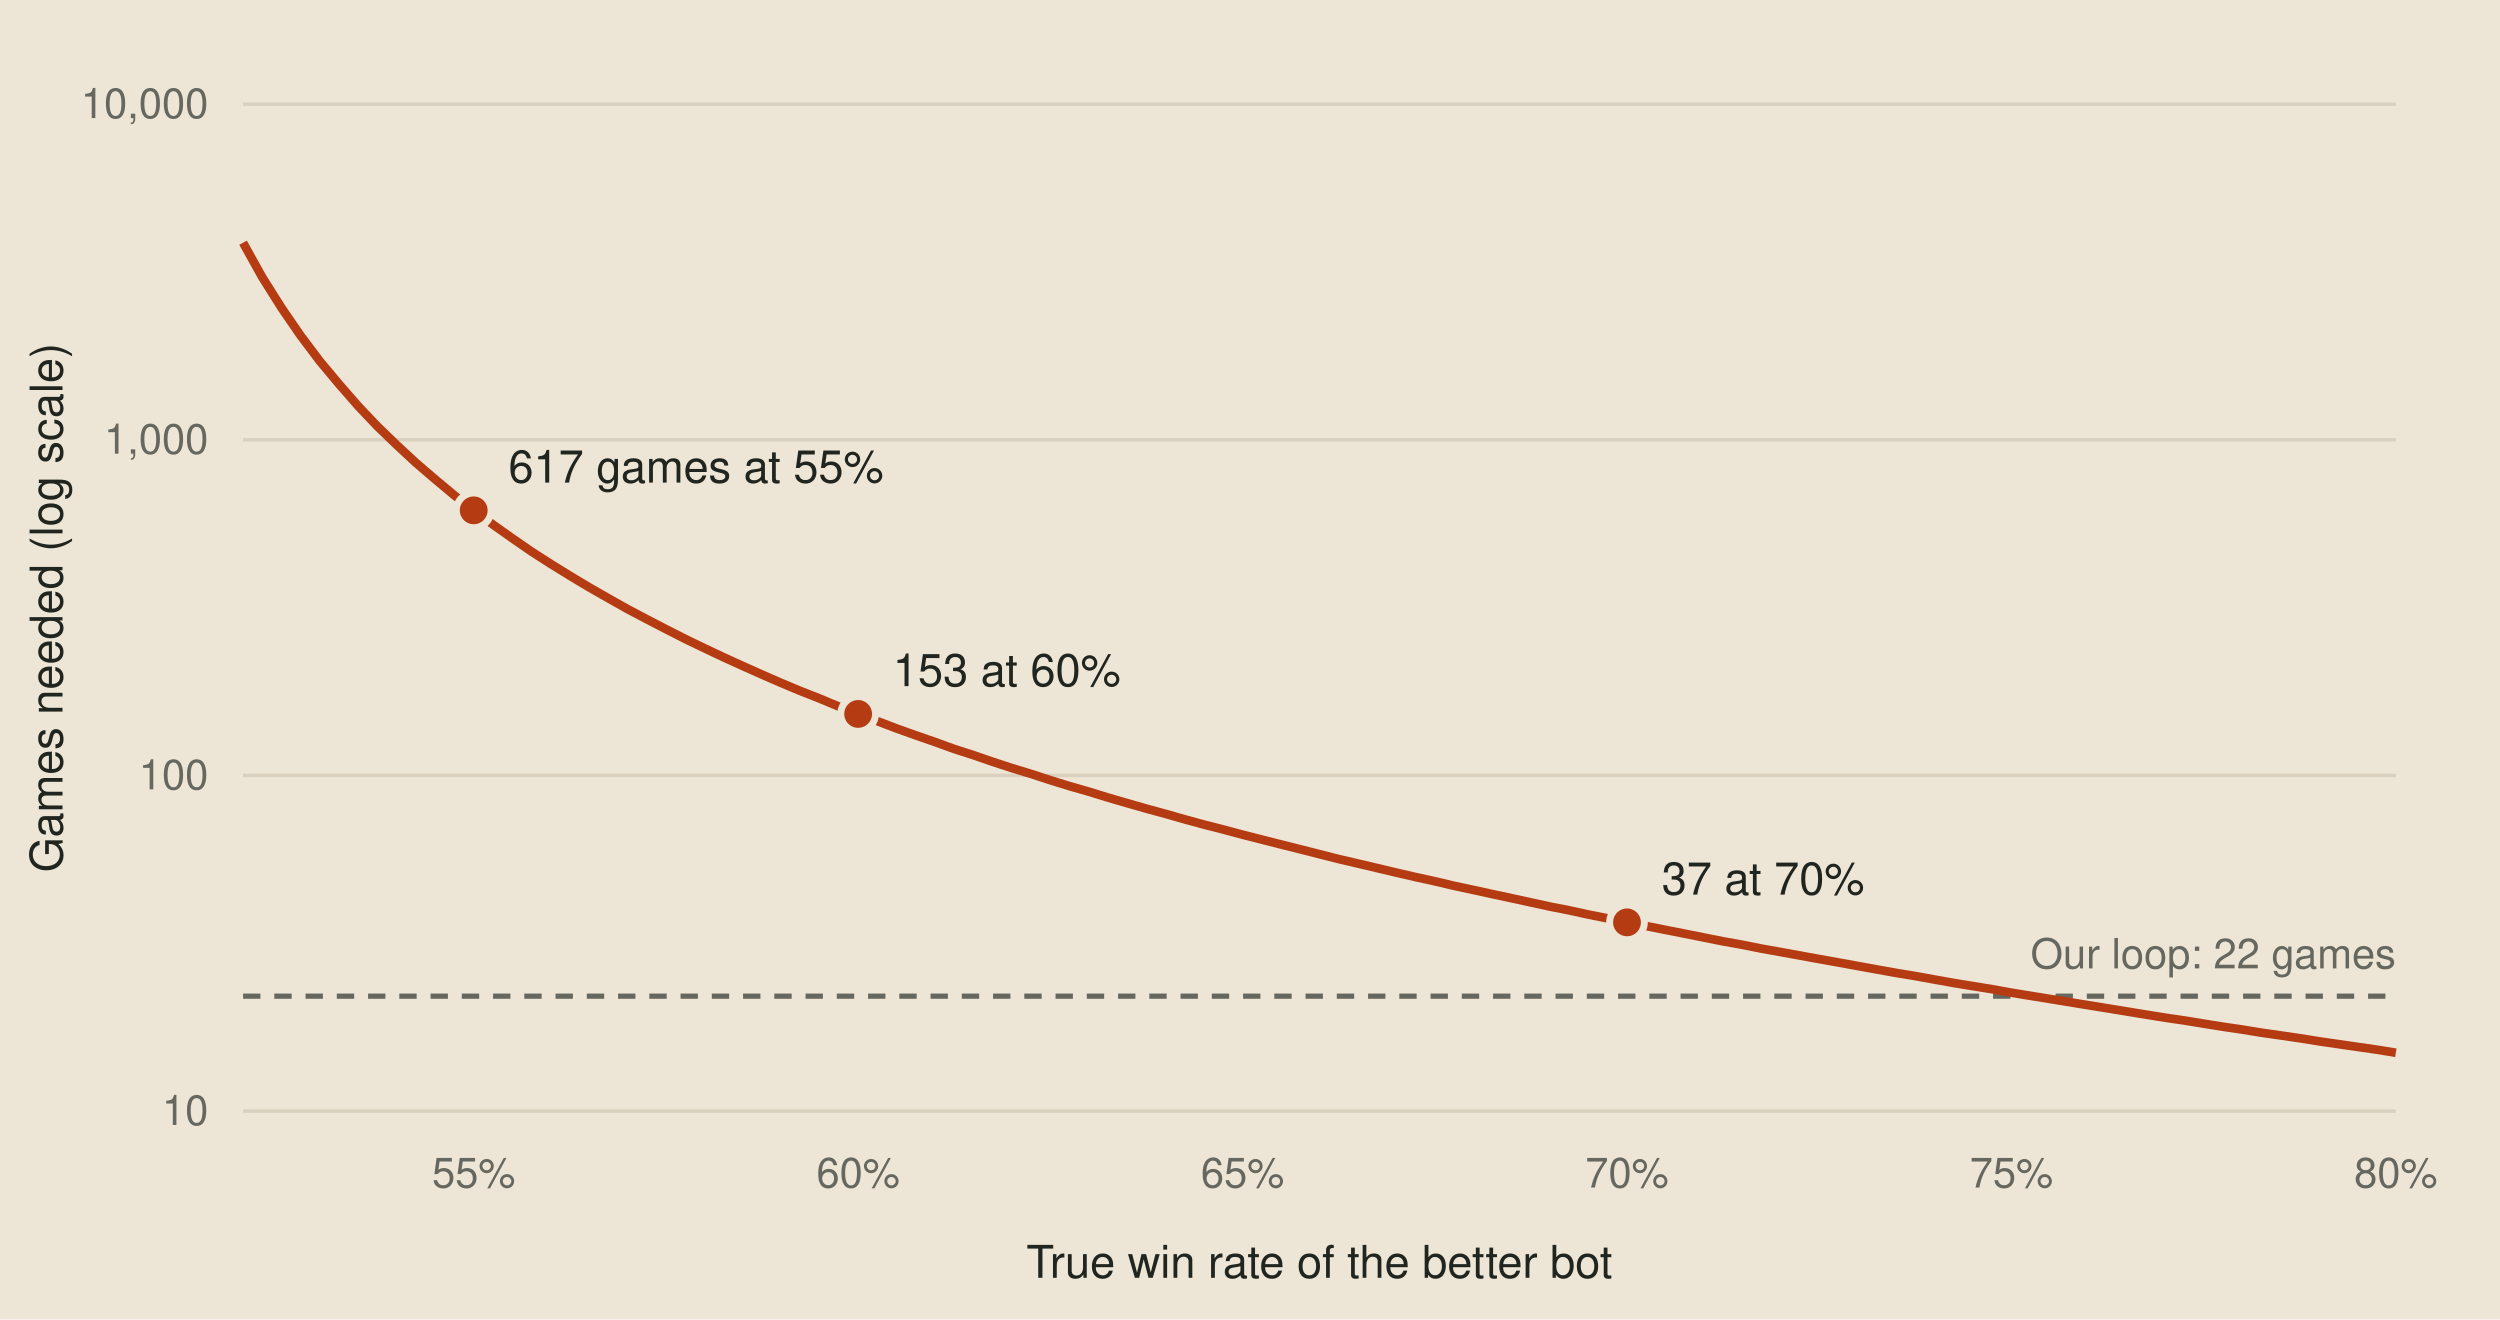
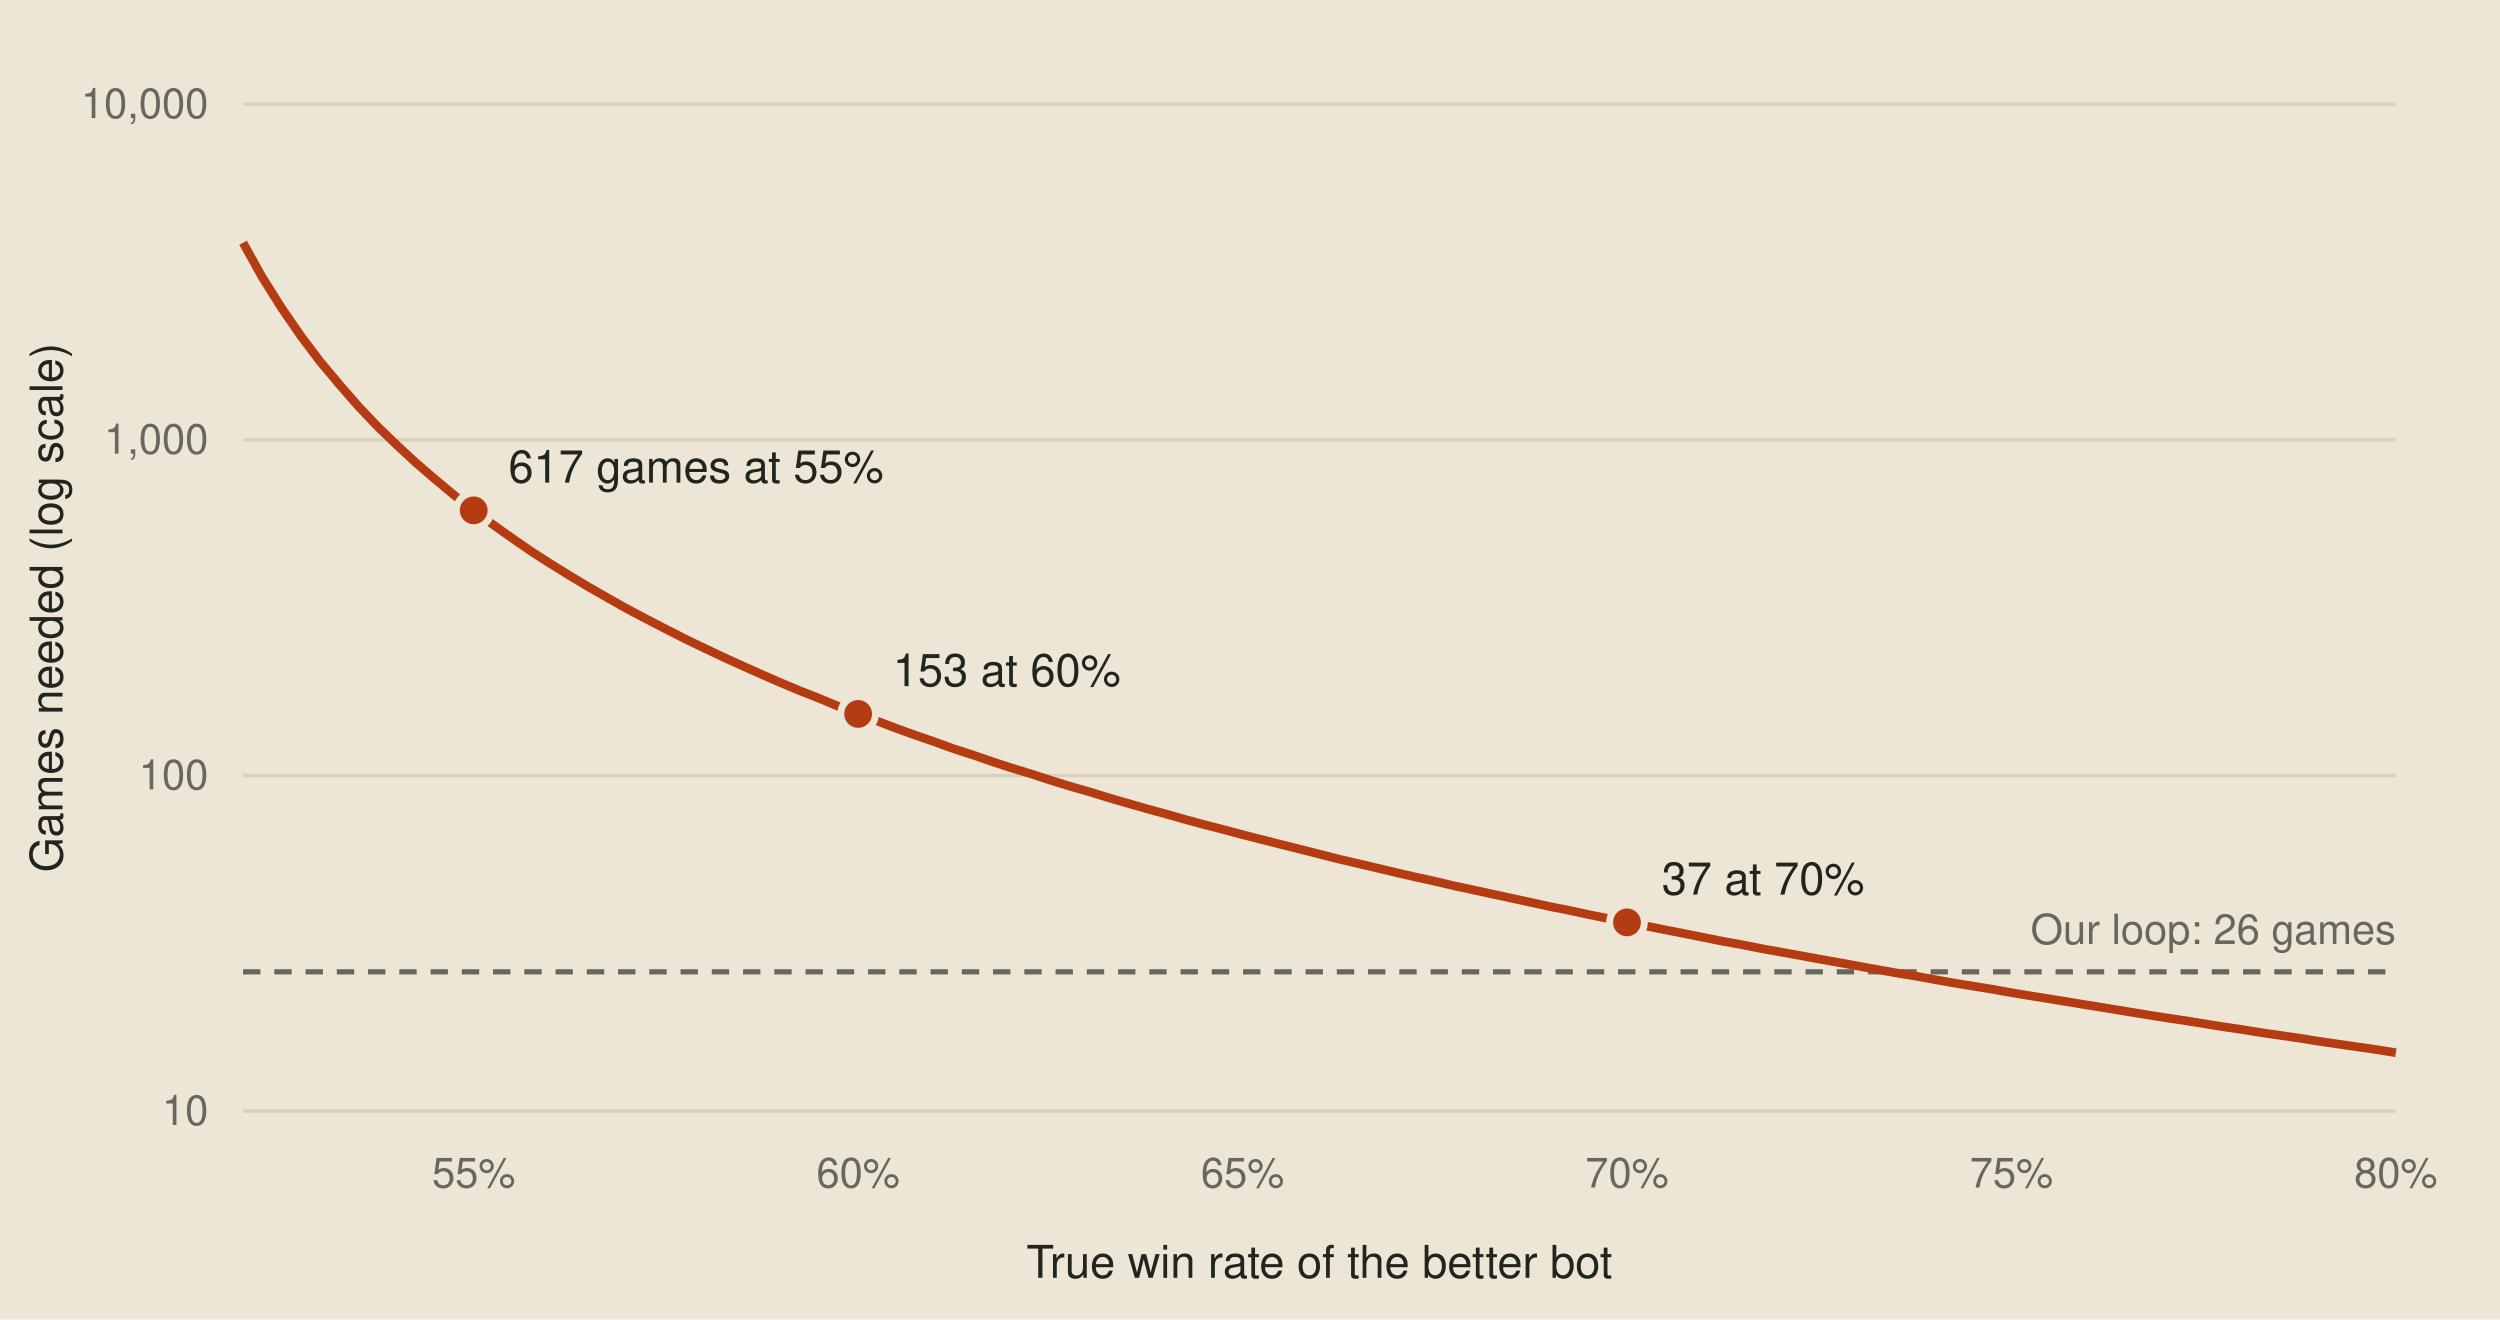
<svg xmlns="http://www.w3.org/2000/svg" viewBox="0 0 720 380" font-family="Helvetica, Arial, sans-serif" role="img" aria-labelledby="t d">
  <rect width="720" height="380" fill="#ede5d5" />
  <line x1="70" x2="690" y1="320.0" y2="320.0" stroke="#d9d0bf" />
  <text x="60" y="324.0" font-size="12" fill="#66675e" text-anchor="end">10</text>
  <line x1="70" x2="690" y1="223.333" y2="223.333" stroke="#d9d0bf" />
  <text x="60" y="227.333" font-size="12" fill="#66675e" text-anchor="end">100</text>
  <line x1="70" x2="690" y1="126.667" y2="126.667" stroke="#d9d0bf" />
  <text x="60" y="130.667" font-size="12" fill="#66675e" text-anchor="end">1,000</text>
  <line x1="70" x2="690" y1="30.0" y2="30.0" stroke="#d9d0bf" />
  <text x="60" y="34.0" font-size="12" fill="#66675e" text-anchor="end">10,000</text>
  <text x="136.429" y="342" font-size="12" fill="#66675e" text-anchor="middle">55%</text>
  <text x="247.143" y="342" font-size="12" fill="#66675e" text-anchor="middle">60%</text>
  <text x="357.857" y="342" font-size="12" fill="#66675e" text-anchor="middle">65%</text>
  <text x="468.571" y="342" font-size="12" fill="#66675e" text-anchor="middle">70%</text>
  <text x="579.286" y="342" font-size="12" fill="#66675e" text-anchor="middle">75%</text>
  <text x="690.0" y="342" font-size="12" fill="#66675e" text-anchor="middle">80%</text>
  <text x="380.0" y="368" font-size="13" fill="#20251f" text-anchor="middle">True win rate of the better bot</text>
  <text x="18" y="175.0" font-size="13" fill="#20251f" text-anchor="middle" transform="rotate(-90 18 175.0)">Games needed (log scale)</text>
-   <line x1="70" x2="690" y1="286.899" y2="286.899" stroke="#66675e" stroke-width="1.5" stroke-dasharray="5 4" />
-   <text x="690" y="278.899" font-size="12" fill="#66675e" text-anchor="end">Our loop: 22 games</text>
+   <line x1="70" x2="690" y1="279.886" y2="279.886" stroke="#66675e" stroke-width="1.5" stroke-dasharray="5 4" />
+   <text x="690" y="271.886" font-size="12" fill="#66675e" text-anchor="end">Our loop: 26 games</text>
  <polyline points="70.0,69.9 75.5,79.8 81.1,88.7 86.6,96.7 92.1,104.0 97.7,110.7 103.2,117.0 108.7,122.8 114.3,128.2 119.8,133.3 125.4,138.1 130.9,142.7 136.4,147.0 142.0,151.1 147.5,155.0 153.0,158.8 158.6,162.4 164.1,165.8 169.6,169.1 175.2,172.3 180.7,175.4 186.2,178.3 191.8,181.2 197.3,184.0 202.9,186.7 208.4,189.3 213.9,191.8 219.5,194.3 225.0,196.7 230.5,199.0 236.1,201.2 241.6,203.5 247.1,205.6 252.7,207.7 258.2,209.8 263.8,211.8 269.3,213.7 274.8,215.7 280.4,217.5 285.9,219.4 291.4,221.2 297.0,222.9 302.5,224.7 308.0,226.4 313.6,228.0 319.1,229.7 324.6,231.3 330.2,232.9 335.7,234.4 341.3,236.0 346.8,237.5 352.3,238.9 357.9,240.4 363.4,241.8 368.9,243.2 374.5,244.6 380.0,246.0 385.5,247.4 391.1,248.7 396.6,250.0 402.1,251.3 407.7,252.6 413.2,253.8 418.7,255.1 424.3,256.3 429.8,257.5 435.4,258.7 440.9,259.9 446.4,261.1 452.0,262.2 457.5,263.4 463.0,264.5 468.6,265.6 474.1,266.7 479.6,267.8 485.2,268.9 490.7,270.0 496.2,271.1 501.8,272.1 507.3,273.2 512.9,274.2 518.4,275.2 523.9,276.2 529.5,277.2 535.0,278.2 540.5,279.2 546.1,280.2 551.6,281.1 557.1,282.1 562.7,283.1 568.2,284.0 573.8,284.9 579.3,285.9 584.8,286.8 590.4,287.7 595.9,288.6 601.4,289.5 607.0,290.4 612.5,291.3 618.0,292.2 623.6,293.1 629.1,293.9 634.6,294.8 640.2,295.7 645.7,296.5 651.2,297.4 656.8,298.2 662.3,299.0 667.9,299.9 673.4,300.7 678.9,301.5 684.5,302.3 690.0,303.2" fill="none" stroke="#b53b13" stroke-width="2.5" stroke-linejoin="round" />
  <circle cx="136.429" cy="146.979" r="5" fill="#b53b13" stroke="#ede5d5" stroke-width="2" />
  <text x="146.429" y="138.979" font-size="13" fill="#20251f">617 games at 55%</text>
  <circle cx="247.143" cy="205.611" r="5" fill="#b53b13" stroke="#ede5d5" stroke-width="2" />
  <text x="257.143" y="197.611" font-size="13" fill="#20251f">153 at 60%</text>
  <circle cx="468.571" cy="265.642" r="5" fill="#b53b13" stroke="#ede5d5" stroke-width="2" />
  <text x="478.571" y="257.642" font-size="13" fill="#20251f">37 at 70%</text>
</svg>
